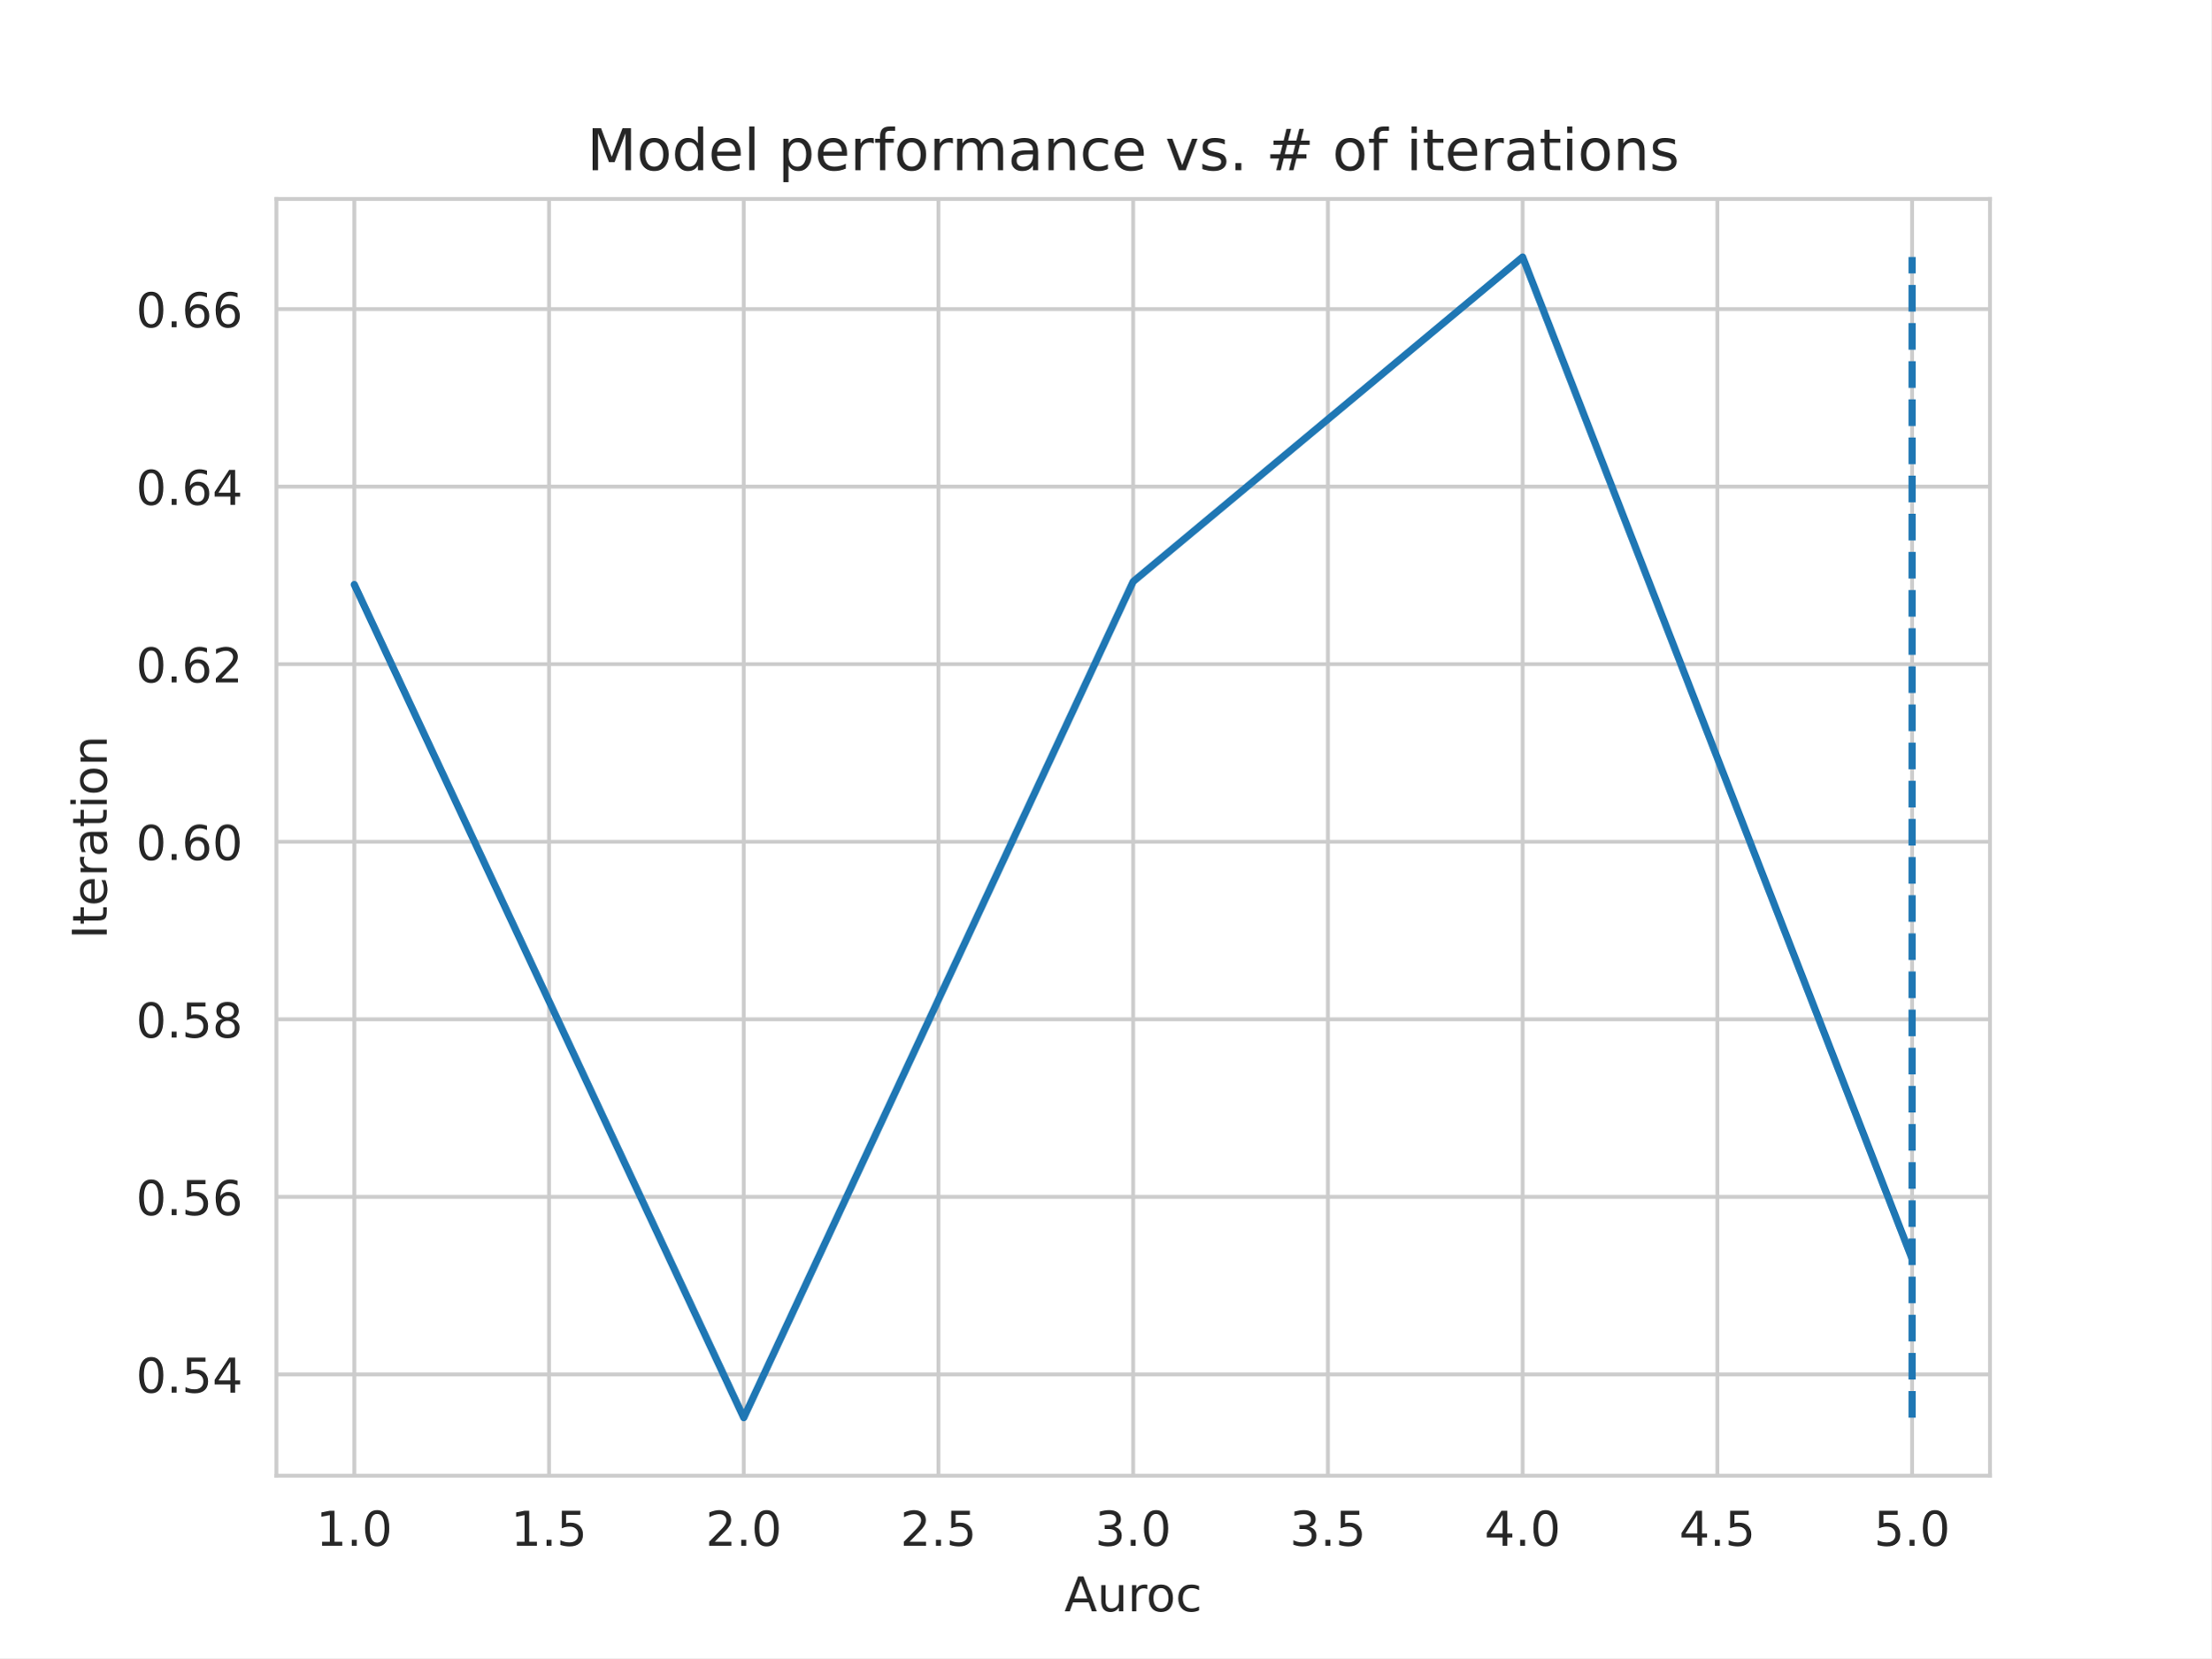
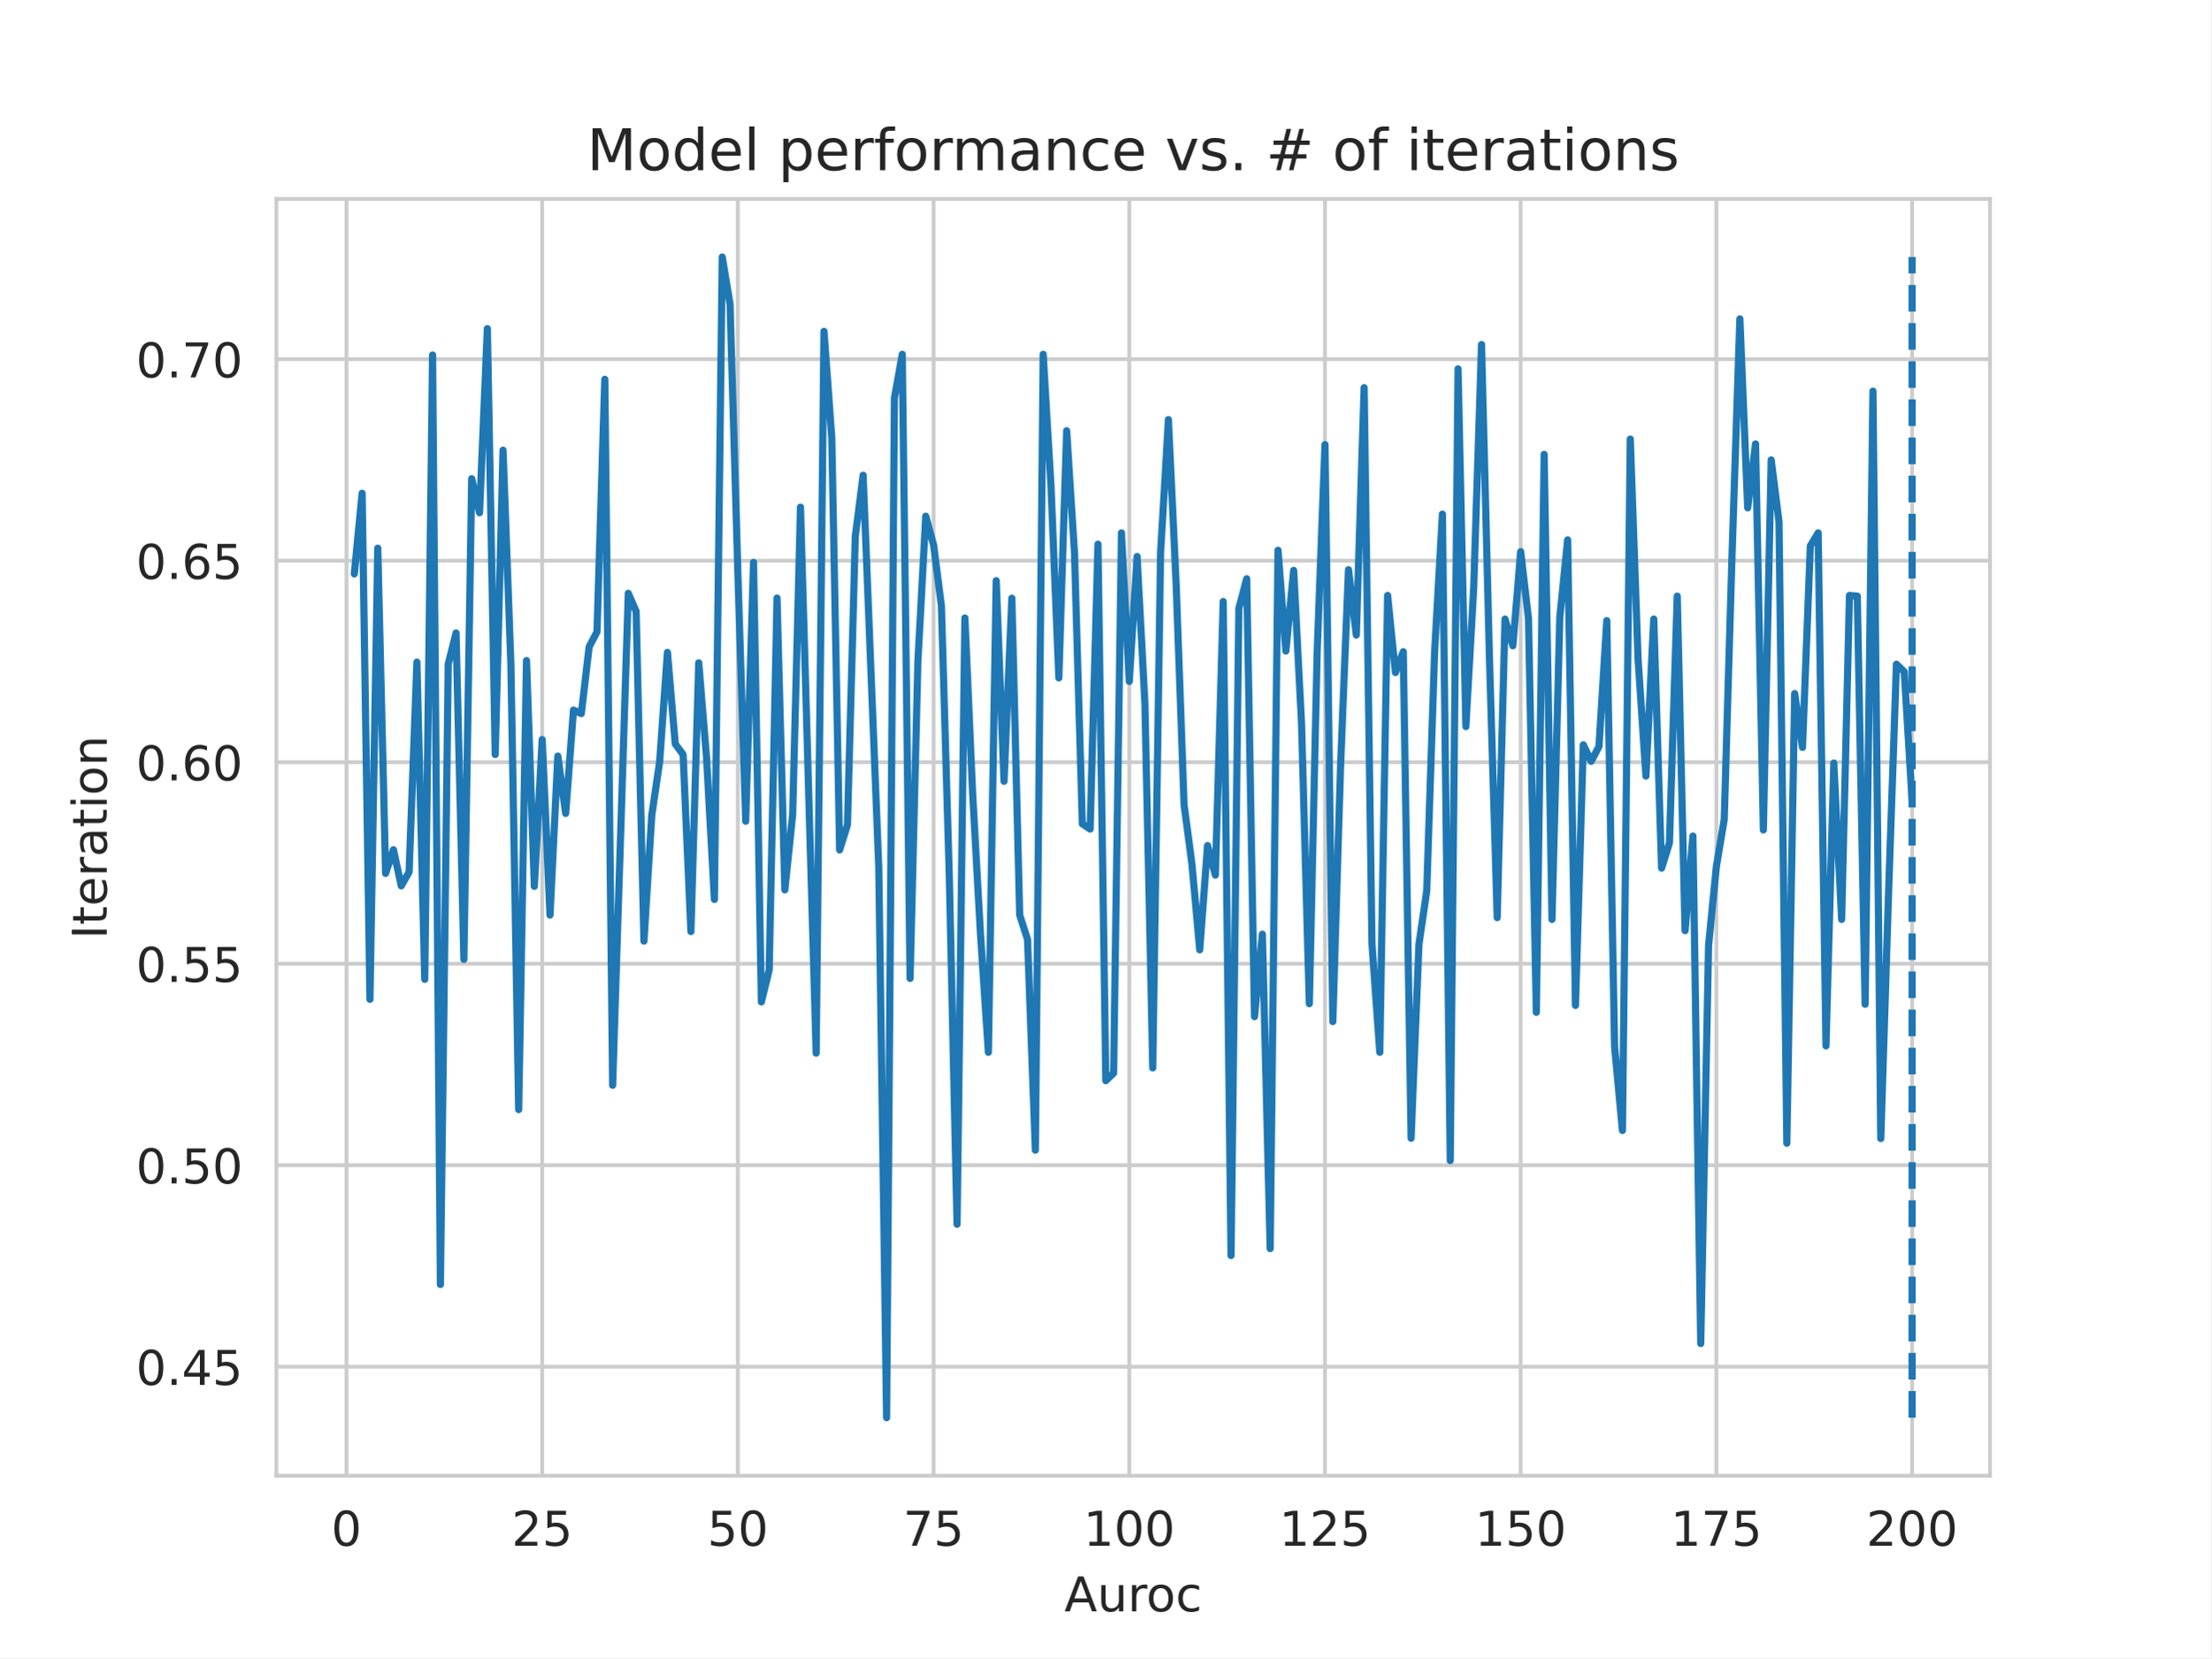
<svg xmlns="http://www.w3.org/2000/svg" xmlns:xlink="http://www.w3.org/1999/xlink" height="345.6pt" version="1.1" viewBox="0 0 460.8 345.6" width="460.8pt">
  <defs>
    <style type="text/css">*{stroke-linecap:butt;stroke-linejoin:round;}</style>
  </defs>
  <g id="figure_1">
    <g id="patch_1">
      <path d="M 0 345.6  L 460.8 345.6  L 460.8 0  L 0 0  z " style="fill:#ffffff;" />
    </g>
    <g id="axes_1">
      <g id="patch_2">
        <path d="M 57.6 307.584  L 414.72 307.584  L 414.72 41.472  L 57.6 41.472  z " style="fill:#ffffff;" />
      </g>
      <g id="matplotlib.axis_1">
        <g id="xtick_1">
          <g id="line2d_1">
-             <path clip-path="url(#p9d698b9cdf)" d="M 73.833 307.584  L 73.833 41.472  " style="fill:none;stroke:#cccccc;stroke-linecap:round;stroke-width:0.8;" />
+             <path clip-path="url(#p551a94d797)" d="M 72.201 307.584  L 72.201 41.472  " style="fill:none;stroke:#cccccc;stroke-linecap:round;stroke-width:0.8;" />
          </g>
          <g id="text_1">
-             <g style="fill:#262626;" transform="translate(65.88116 322.1824)scale(0.1 -0.1)">
-               <defs>
-                 <path d="M 794 531  L 1825 531  L 1825 4091  L 703 3866  L 703 4441  L 1819 4666  L 2450 4666  L 2450 531  L 3481 531  L 3481 0  L 794 0  L 794 531  z " id="DejaVuSans-31" transform="scale(0.015625)" />
-                 <path d="M 684 794  L 1344 794  L 1344 0  L 684 0  L 684 794  z " id="DejaVuSans-2e" transform="scale(0.015625)" />
+             <g style="fill:#262626;" transform="translate(69.02005 322.1824)scale(0.1 -0.1)">
+               <defs>
                <path d="M 2034 4250  Q 1547 4250 1301 3770  Q 1056 3291 1056 2328  Q 1056 1369 1301 889  Q 1547 409 2034 409  Q 2525 409 2770 889  Q 3016 1369 3016 2328  Q 3016 3291 2770 3770  Q 2525 4250 2034 4250  z M 2034 4750  Q 2819 4750 3233 4129  Q 3647 3509 3647 2328  Q 3647 1150 3233 529  Q 2819 -91 2034 -91  Q 1250 -91 836 529  Q 422 1150 422 2328  Q 422 3509 836 4129  Q 1250 4750 2034 4750  z " id="DejaVuSans-30" transform="scale(0.015625)" />
              </defs>
-               <use xlink:href="#DejaVuSans-31" />
-               <use x="63.623" xlink:href="#DejaVuSans-2e" />
-               <use x="95.41" xlink:href="#DejaVuSans-30" />
+               <use xlink:href="#DejaVuSans-30" />
            </g>
          </g>
        </g>
        <g id="xtick_2">
          <g id="line2d_2">
-             <path clip-path="url(#p9d698b9cdf)" d="M 114.415 307.584  L 114.415 41.472  " style="fill:none;stroke:#cccccc;stroke-linecap:round;stroke-width:0.8;" />
+             <path clip-path="url(#p551a94d797)" d="M 112.987 307.584  L 112.987 41.472  " style="fill:none;stroke:#cccccc;stroke-linecap:round;stroke-width:0.8;" />
          </g>
          <g id="text_2">
-             <g style="fill:#262626;" transform="translate(106.463 322.1824)scale(0.1 -0.1)">
-               <defs>
+             <g style="fill:#262626;" transform="translate(106.6245 322.1824)scale(0.1 -0.1)">
+               <defs>
+                 <path d="M 1228 531  L 3431 531  L 3431 0  L 469 0  L 469 531  Q 828 903 1448 1529  Q 2069 2156 2228 2338  Q 2531 2678 2651 2914  Q 2772 3150 2772 3378  Q 2772 3750 2511 3984  Q 2250 4219 1831 4219  Q 1534 4219 1204 4116  Q 875 4013 500 3803  L 500 4441  Q 881 4594 1212 4672  Q 1544 4750 1819 4750  Q 2544 4750 2975 4387  Q 3406 4025 3406 3419  Q 3406 3131 3298 2873  Q 3191 2616 2906 2266  Q 2828 2175 2409 1742  Q 1991 1309 1228 531  z " id="DejaVuSans-32" transform="scale(0.015625)" />
                <path d="M 691 4666  L 3169 4666  L 3169 4134  L 1269 4134  L 1269 2991  Q 1406 3038 1543 3061  Q 1681 3084 1819 3084  Q 2600 3084 3056 2656  Q 3513 2228 3513 1497  Q 3513 744 3044 326  Q 2575 -91 1722 -91  Q 1428 -91 1123 -41  Q 819 9 494 109  L 494 744  Q 775 591 1075 516  Q 1375 441 1709 441  Q 2250 441 2565 725  Q 2881 1009 2881 1497  Q 2881 1984 2565 2268  Q 2250 2553 1709 2553  Q 1456 2553 1204 2497  Q 953 2441 691 2322  L 691 4666  z " id="DejaVuSans-35" transform="scale(0.015625)" />
              </defs>
-               <use xlink:href="#DejaVuSans-31" />
-               <use x="63.623" xlink:href="#DejaVuSans-2e" />
-               <use x="95.41" xlink:href="#DejaVuSans-35" />
+               <use xlink:href="#DejaVuSans-32" />
+               <use x="63.623" xlink:href="#DejaVuSans-35" />
            </g>
          </g>
        </g>
        <g id="xtick_3">
          <g id="line2d_3">
-             <path clip-path="url(#p9d698b9cdf)" d="M 154.996 307.584  L 154.996 41.472  " style="fill:none;stroke:#cccccc;stroke-linecap:round;stroke-width:0.8;" />
+             <path clip-path="url(#p551a94d797)" d="M 153.773 307.584  L 153.773 41.472  " style="fill:none;stroke:#cccccc;stroke-linecap:round;stroke-width:0.8;" />
          </g>
          <g id="text_3">
-             <g style="fill:#262626;" transform="translate(147.0448 322.1824)scale(0.1 -0.1)">
-               <defs>
-                 <path d="M 1228 531  L 3431 531  L 3431 0  L 469 0  L 469 531  Q 828 903 1448 1529  Q 2069 2156 2228 2338  Q 2531 2678 2651 2914  Q 2772 3150 2772 3378  Q 2772 3750 2511 3984  Q 2250 4219 1831 4219  Q 1534 4219 1204 4116  Q 875 4013 500 3803  L 500 4441  Q 881 4594 1212 4672  Q 1544 4750 1819 4750  Q 2544 4750 2975 4387  Q 3406 4025 3406 3419  Q 3406 3131 3298 2873  Q 3191 2616 2906 2266  Q 2828 2175 2409 1742  Q 1991 1309 1228 531  z " id="DejaVuSans-32" transform="scale(0.015625)" />
-               </defs>
-               <use xlink:href="#DejaVuSans-32" />
-               <use x="63.623" xlink:href="#DejaVuSans-2e" />
-               <use x="95.41" xlink:href="#DejaVuSans-30" />
+             <g style="fill:#262626;" transform="translate(147.4103 322.1824)scale(0.1 -0.1)">
+               <use xlink:href="#DejaVuSans-35" />
+               <use x="63.623" xlink:href="#DejaVuSans-30" />
            </g>
          </g>
        </g>
        <g id="xtick_4">
          <g id="line2d_4">
-             <path clip-path="url(#p9d698b9cdf)" d="M 195.578 307.584  L 195.578 41.472  " style="fill:none;stroke:#cccccc;stroke-linecap:round;stroke-width:0.8;" />
+             <path clip-path="url(#p551a94d797)" d="M 194.559 307.584  L 194.559 41.472  " style="fill:none;stroke:#cccccc;stroke-linecap:round;stroke-width:0.8;" />
          </g>
          <g id="text_4">
-             <g style="fill:#262626;" transform="translate(187.6266 322.1824)scale(0.1 -0.1)">
-               <use xlink:href="#DejaVuSans-32" />
-               <use x="63.623" xlink:href="#DejaVuSans-2e" />
-               <use x="95.41" xlink:href="#DejaVuSans-35" />
+             <g style="fill:#262626;" transform="translate(188.196 322.1824)scale(0.1 -0.1)">
+               <defs>
+                 <path d="M 525 4666  L 3525 4666  L 3525 4397  L 1831 0  L 1172 0  L 2766 4134  L 525 4134  L 525 4666  z " id="DejaVuSans-37" transform="scale(0.015625)" />
+               </defs>
+               <use xlink:href="#DejaVuSans-37" />
+               <use x="63.623" xlink:href="#DejaVuSans-35" />
            </g>
          </g>
        </g>
        <g id="xtick_5">
          <g id="line2d_5">
-             <path clip-path="url(#p9d698b9cdf)" d="M 236.16 307.584  L 236.16 41.472  " style="fill:none;stroke:#cccccc;stroke-linecap:round;stroke-width:0.8;" />
+             <path clip-path="url(#p551a94d797)" d="M 235.344 307.584  L 235.344 41.472  " style="fill:none;stroke:#cccccc;stroke-linecap:round;stroke-width:0.8;" />
          </g>
          <g id="text_5">
-             <g style="fill:#262626;" transform="translate(228.2084 322.1824)scale(0.1 -0.1)">
-               <defs>
-                 <path d="M 2597 2516  Q 3050 2419 3304 2112  Q 3559 1806 3559 1356  Q 3559 666 3084 287  Q 2609 -91 1734 -91  Q 1441 -91 1130 -33  Q 819 25 488 141  L 488 750  Q 750 597 1062 519  Q 1375 441 1716 441  Q 2309 441 2620 675  Q 2931 909 2931 1356  Q 2931 1769 2642 2001  Q 2353 2234 1838 2234  L 1294 2234  L 1294 2753  L 1863 2753  Q 2328 2753 2575 2939  Q 2822 3125 2822 3475  Q 2822 3834 2567 4026  Q 2313 4219 1838 4219  Q 1578 4219 1281 4162  Q 984 4106 628 3988  L 628 4550  Q 988 4650 1302 4700  Q 1616 4750 1894 4750  Q 2613 4750 3031 4423  Q 3450 4097 3450 3541  Q 3450 3153 3228 2886  Q 3006 2619 2597 2516  z " id="DejaVuSans-33" transform="scale(0.015625)" />
-               </defs>
-               <use xlink:href="#DejaVuSans-33" />
-               <use x="63.623" xlink:href="#DejaVuSans-2e" />
-               <use x="95.41" xlink:href="#DejaVuSans-30" />
+             <g style="fill:#262626;" transform="translate(225.8005 322.1824)scale(0.1 -0.1)">
+               <defs>
+                 <path d="M 794 531  L 1825 531  L 1825 4091  L 703 3866  L 703 4441  L 1819 4666  L 2450 4666  L 2450 531  L 3481 531  L 3481 0  L 794 0  L 794 531  z " id="DejaVuSans-31" transform="scale(0.015625)" />
+               </defs>
+               <use xlink:href="#DejaVuSans-31" />
+               <use x="63.623" xlink:href="#DejaVuSans-30" />
+               <use x="127.246" xlink:href="#DejaVuSans-30" />
            </g>
          </g>
        </g>
        <g id="xtick_6">
          <g id="line2d_6">
-             <path clip-path="url(#p9d698b9cdf)" d="M 276.742 307.584  L 276.742 41.472  " style="fill:none;stroke:#cccccc;stroke-linecap:round;stroke-width:0.8;" />
+             <path clip-path="url(#p551a94d797)" d="M 276.13 307.584  L 276.13 41.472  " style="fill:none;stroke:#cccccc;stroke-linecap:round;stroke-width:0.8;" />
          </g>
          <g id="text_6">
-             <g style="fill:#262626;" transform="translate(268.7903 322.1824)scale(0.1 -0.1)">
-               <use xlink:href="#DejaVuSans-33" />
-               <use x="63.623" xlink:href="#DejaVuSans-2e" />
-               <use x="95.41" xlink:href="#DejaVuSans-35" />
+             <g style="fill:#262626;" transform="translate(266.5863 322.1824)scale(0.1 -0.1)">
+               <use xlink:href="#DejaVuSans-31" />
+               <use x="63.623" xlink:href="#DejaVuSans-32" />
+               <use x="127.246" xlink:href="#DejaVuSans-35" />
            </g>
          </g>
        </g>
        <g id="xtick_7">
          <g id="line2d_7">
-             <path clip-path="url(#p9d698b9cdf)" d="M 317.324 307.584  L 317.324 41.472  " style="fill:none;stroke:#cccccc;stroke-linecap:round;stroke-width:0.8;" />
+             <path clip-path="url(#p551a94d797)" d="M 316.916 307.584  L 316.916 41.472  " style="fill:none;stroke:#cccccc;stroke-linecap:round;stroke-width:0.8;" />
          </g>
          <g id="text_7">
-             <g style="fill:#262626;" transform="translate(309.3721 322.1824)scale(0.1 -0.1)">
-               <defs>
-                 <path d="M 2419 4116  L 825 1625  L 2419 1625  L 2419 4116  z M 2253 4666  L 3047 4666  L 3047 1625  L 3713 1625  L 3713 1100  L 3047 1100  L 3047 0  L 2419 0  L 2419 1100  L 313 1100  L 313 1709  L 2253 4666  z " id="DejaVuSans-34" transform="scale(0.015625)" />
-               </defs>
-               <use xlink:href="#DejaVuSans-34" />
-               <use x="63.623" xlink:href="#DejaVuSans-2e" />
-               <use x="95.41" xlink:href="#DejaVuSans-30" />
+             <g style="fill:#262626;" transform="translate(307.372 322.1824)scale(0.1 -0.1)">
+               <use xlink:href="#DejaVuSans-31" />
+               <use x="63.623" xlink:href="#DejaVuSans-35" />
+               <use x="127.246" xlink:href="#DejaVuSans-30" />
            </g>
          </g>
        </g>
        <g id="xtick_8">
          <g id="line2d_8">
-             <path clip-path="url(#p9d698b9cdf)" d="M 357.905 307.584  L 357.905 41.472  " style="fill:none;stroke:#cccccc;stroke-linecap:round;stroke-width:0.8;" />
+             <path clip-path="url(#p551a94d797)" d="M 357.702 307.584  L 357.702 41.472  " style="fill:none;stroke:#cccccc;stroke-linecap:round;stroke-width:0.8;" />
          </g>
          <g id="text_8">
-             <g style="fill:#262626;" transform="translate(349.9539 322.1824)scale(0.1 -0.1)">
-               <use xlink:href="#DejaVuSans-34" />
-               <use x="63.623" xlink:href="#DejaVuSans-2e" />
-               <use x="95.41" xlink:href="#DejaVuSans-35" />
+             <g style="fill:#262626;" transform="translate(348.1578 322.1824)scale(0.1 -0.1)">
+               <use xlink:href="#DejaVuSans-31" />
+               <use x="63.623" xlink:href="#DejaVuSans-37" />
+               <use x="127.246" xlink:href="#DejaVuSans-35" />
            </g>
          </g>
        </g>
        <g id="xtick_9">
          <g id="line2d_9">
-             <path clip-path="url(#p9d698b9cdf)" d="M 398.487 307.584  L 398.487 41.472  " style="fill:none;stroke:#cccccc;stroke-linecap:round;stroke-width:0.8;" />
+             <path clip-path="url(#p551a94d797)" d="M 398.487 307.584  L 398.487 41.472  " style="fill:none;stroke:#cccccc;stroke-linecap:round;stroke-width:0.8;" />
          </g>
          <g id="text_9">
-             <g style="fill:#262626;" transform="translate(390.5357 322.1824)scale(0.1 -0.1)">
-               <use xlink:href="#DejaVuSans-35" />
-               <use x="63.623" xlink:href="#DejaVuSans-2e" />
-               <use x="95.41" xlink:href="#DejaVuSans-30" />
+             <g style="fill:#262626;" transform="translate(388.9435 322.1824)scale(0.1 -0.1)">
+               <use xlink:href="#DejaVuSans-32" />
+               <use x="63.623" xlink:href="#DejaVuSans-30" />
+               <use x="127.246" xlink:href="#DejaVuSans-30" />
            </g>
          </g>
        </g>
        <g id="text_10">
          <g style="fill:#262626;" transform="translate(221.8194 335.8606)scale(0.1 -0.1)">
            <defs>
              <path d="M 2188 4044  L 1331 1722  L 3047 1722  L 2188 4044  z M 1831 4666  L 2547 4666  L 4325 0  L 3669 0  L 3244 1197  L 1141 1197  L 716 0  L 50 0  L 1831 4666  z " id="DejaVuSans-41" transform="scale(0.015625)" />
              <path d="M 544 1381  L 544 3500  L 1119 3500  L 1119 1403  Q 1119 906 1312 657  Q 1506 409 1894 409  Q 2359 409 2629 706  Q 2900 1003 2900 1516  L 2900 3500  L 3475 3500  L 3475 0  L 2900 0  L 2900 538  Q 2691 219 2414 64  Q 2138 -91 1772 -91  Q 1169 -91 856 284  Q 544 659 544 1381  z M 1991 3584  L 1991 3584  z " id="DejaVuSans-75" transform="scale(0.015625)" />
              <path d="M 2631 2963  Q 2534 3019 2420 3045  Q 2306 3072 2169 3072  Q 1681 3072 1420 2755  Q 1159 2438 1159 1844  L 1159 0  L 581 0  L 581 3500  L 1159 3500  L 1159 2956  Q 1341 3275 1631 3429  Q 1922 3584 2338 3584  Q 2397 3584 2469 3576  Q 2541 3569 2628 3553  L 2631 2963  z " id="DejaVuSans-72" transform="scale(0.015625)" />
              <path d="M 1959 3097  Q 1497 3097 1228 2736  Q 959 2375 959 1747  Q 959 1119 1226 758  Q 1494 397 1959 397  Q 2419 397 2687 759  Q 2956 1122 2956 1747  Q 2956 2369 2687 2733  Q 2419 3097 1959 3097  z M 1959 3584  Q 2709 3584 3137 3096  Q 3566 2609 3566 1747  Q 3566 888 3137 398  Q 2709 -91 1959 -91  Q 1206 -91 779 398  Q 353 888 353 1747  Q 353 2609 779 3096  Q 1206 3584 1959 3584  z " id="DejaVuSans-6f" transform="scale(0.015625)" />
              <path d="M 3122 3366  L 3122 2828  Q 2878 2963 2633 3030  Q 2388 3097 2138 3097  Q 1578 3097 1268 2742  Q 959 2388 959 1747  Q 959 1106 1268 751  Q 1578 397 2138 397  Q 2388 397 2633 464  Q 2878 531 3122 666  L 3122 134  Q 2881 22 2623 -34  Q 2366 -91 2075 -91  Q 1284 -91 818 406  Q 353 903 353 1747  Q 353 2603 823 3093  Q 1294 3584 2113 3584  Q 2378 3584 2631 3529  Q 2884 3475 3122 3366  z " id="DejaVuSans-63" transform="scale(0.015625)" />
            </defs>
            <use xlink:href="#DejaVuSans-41" />
            <use x="68.408" xlink:href="#DejaVuSans-75" />
            <use x="131.787" xlink:href="#DejaVuSans-72" />
            <use x="170.65" xlink:href="#DejaVuSans-6f" />
            <use x="231.832" xlink:href="#DejaVuSans-63" />
          </g>
        </g>
      </g>
      <g id="matplotlib.axis_2">
        <g id="ytick_1">
          <g id="line2d_10">
-             <path clip-path="url(#p9d698b9cdf)" d="M 57.6 286.475  L 414.72 286.475  " style="fill:none;stroke:#cccccc;stroke-linecap:round;stroke-width:0.8;" />
+             <path clip-path="url(#p551a94d797)" d="M 57.6 284.867  L 414.72 284.867  " style="fill:none;stroke:#cccccc;stroke-linecap:round;stroke-width:0.8;" />
          </g>
          <g id="text_11">
-             <g style="fill:#262626;" transform="translate(28.33438 290.274)scale(0.1 -0.1)">
-               <use xlink:href="#DejaVuSans-30" />
-               <use x="63.623" xlink:href="#DejaVuSans-2e" />
-               <use x="95.41" xlink:href="#DejaVuSans-35" />
-               <use x="159.033" xlink:href="#DejaVuSans-34" />
+             <g style="fill:#262626;" transform="translate(28.33438 288.6661)scale(0.1 -0.1)">
+               <defs>
+                 <path d="M 684 794  L 1344 794  L 1344 0  L 684 0  L 684 794  z " id="DejaVuSans-2e" transform="scale(0.015625)" />
+                 <path d="M 2419 4116  L 825 1625  L 2419 1625  L 2419 4116  z M 2253 4666  L 3047 4666  L 3047 1625  L 3713 1625  L 3713 1100  L 3047 1100  L 3047 0  L 2419 0  L 2419 1100  L 313 1100  L 313 1709  L 2253 4666  z " id="DejaVuSans-34" transform="scale(0.015625)" />
+               </defs>
+               <use xlink:href="#DejaVuSans-30" />
+               <use x="63.623" xlink:href="#DejaVuSans-2e" />
+               <use x="95.41" xlink:href="#DejaVuSans-34" />
+               <use x="159.033" xlink:href="#DejaVuSans-35" />
            </g>
          </g>
        </g>
        <g id="ytick_2">
          <g id="line2d_11">
-             <path clip-path="url(#p9d698b9cdf)" d="M 57.6 249.465  L 414.72 249.465  " style="fill:none;stroke:#cccccc;stroke-linecap:round;stroke-width:0.8;" />
+             <path clip-path="url(#p551a94d797)" d="M 57.6 242.865  L 414.72 242.865  " style="fill:none;stroke:#cccccc;stroke-linecap:round;stroke-width:0.8;" />
          </g>
          <g id="text_12">
-             <g style="fill:#262626;" transform="translate(28.33438 253.2642)scale(0.1 -0.1)">
-               <defs>
-                 <path d="M 2113 2584  Q 1688 2584 1439 2293  Q 1191 2003 1191 1497  Q 1191 994 1439 701  Q 1688 409 2113 409  Q 2538 409 2786 701  Q 3034 994 3034 1497  Q 3034 2003 2786 2293  Q 2538 2584 2113 2584  z M 3366 4563  L 3366 3988  Q 3128 4100 2886 4159  Q 2644 4219 2406 4219  Q 1781 4219 1451 3797  Q 1122 3375 1075 2522  Q 1259 2794 1537 2939  Q 1816 3084 2150 3084  Q 2853 3084 3261 2657  Q 3669 2231 3669 1497  Q 3669 778 3244 343  Q 2819 -91 2113 -91  Q 1303 -91 875 529  Q 447 1150 447 2328  Q 447 3434 972 4092  Q 1497 4750 2381 4750  Q 2619 4750 2861 4703  Q 3103 4656 3366 4563  z " id="DejaVuSans-36" transform="scale(0.015625)" />
-               </defs>
+             <g style="fill:#262626;" transform="translate(28.33438 246.6644)scale(0.1 -0.1)">
              <use xlink:href="#DejaVuSans-30" />
              <use x="63.623" xlink:href="#DejaVuSans-2e" />
              <use x="95.41" xlink:href="#DejaVuSans-35" />
-               <use x="159.033" xlink:href="#DejaVuSans-36" />
+               <use x="159.033" xlink:href="#DejaVuSans-30" />
            </g>
          </g>
        </g>
        <g id="ytick_3">
          <g id="line2d_12">
-             <path clip-path="url(#p9d698b9cdf)" d="M 57.6 212.455  L 414.72 212.455  " style="fill:none;stroke:#cccccc;stroke-linecap:round;stroke-width:0.8;" />
+             <path clip-path="url(#p551a94d797)" d="M 57.6 200.864  L 414.72 200.864  " style="fill:none;stroke:#cccccc;stroke-linecap:round;stroke-width:0.8;" />
          </g>
          <g id="text_13">
-             <g style="fill:#262626;" transform="translate(28.33438 216.2543)scale(0.1 -0.1)">
-               <defs>
-                 <path d="M 2034 2216  Q 1584 2216 1326 1975  Q 1069 1734 1069 1313  Q 1069 891 1326 650  Q 1584 409 2034 409  Q 2484 409 2743 651  Q 3003 894 3003 1313  Q 3003 1734 2745 1975  Q 2488 2216 2034 2216  z M 1403 2484  Q 997 2584 770 2862  Q 544 3141 544 3541  Q 544 4100 942 4425  Q 1341 4750 2034 4750  Q 2731 4750 3128 4425  Q 3525 4100 3525 3541  Q 3525 3141 3298 2862  Q 3072 2584 2669 2484  Q 3125 2378 3379 2068  Q 3634 1759 3634 1313  Q 3634 634 3220 271  Q 2806 -91 2034 -91  Q 1263 -91 848 271  Q 434 634 434 1313  Q 434 1759 690 2068  Q 947 2378 1403 2484  z M 1172 3481  Q 1172 3119 1398 2916  Q 1625 2713 2034 2713  Q 2441 2713 2670 2916  Q 2900 3119 2900 3481  Q 2900 3844 2670 4047  Q 2441 4250 2034 4250  Q 1625 4250 1398 4047  Q 1172 3844 1172 3481  z " id="DejaVuSans-38" transform="scale(0.015625)" />
-               </defs>
+             <g style="fill:#262626;" transform="translate(28.33438 204.6628)scale(0.1 -0.1)">
              <use xlink:href="#DejaVuSans-30" />
              <use x="63.623" xlink:href="#DejaVuSans-2e" />
              <use x="95.41" xlink:href="#DejaVuSans-35" />
-               <use x="159.033" xlink:href="#DejaVuSans-38" />
+               <use x="159.033" xlink:href="#DejaVuSans-35" />
            </g>
          </g>
        </g>
        <g id="ytick_4">
          <g id="line2d_13">
-             <path clip-path="url(#p9d698b9cdf)" d="M 57.6 175.445  L 414.72 175.445  " style="fill:none;stroke:#cccccc;stroke-linecap:round;stroke-width:0.8;" />
+             <path clip-path="url(#p551a94d797)" d="M 57.6 158.862  L 414.72 158.862  " style="fill:none;stroke:#cccccc;stroke-linecap:round;stroke-width:0.8;" />
          </g>
          <g id="text_14">
-             <g style="fill:#262626;" transform="translate(28.33438 179.2445)scale(0.1 -0.1)">
+             <g style="fill:#262626;" transform="translate(28.33438 162.6611)scale(0.1 -0.1)">
+               <defs>
+                 <path d="M 2113 2584  Q 1688 2584 1439 2293  Q 1191 2003 1191 1497  Q 1191 994 1439 701  Q 1688 409 2113 409  Q 2538 409 2786 701  Q 3034 994 3034 1497  Q 3034 2003 2786 2293  Q 2538 2584 2113 2584  z M 3366 4563  L 3366 3988  Q 3128 4100 2886 4159  Q 2644 4219 2406 4219  Q 1781 4219 1451 3797  Q 1122 3375 1075 2522  Q 1259 2794 1537 2939  Q 1816 3084 2150 3084  Q 2853 3084 3261 2657  Q 3669 2231 3669 1497  Q 3669 778 3244 343  Q 2819 -91 2113 -91  Q 1303 -91 875 529  Q 447 1150 447 2328  Q 447 3434 972 4092  Q 1497 4750 2381 4750  Q 2619 4750 2861 4703  Q 3103 4656 3366 4563  z " id="DejaVuSans-36" transform="scale(0.015625)" />
+               </defs>
              <use xlink:href="#DejaVuSans-30" />
              <use x="63.623" xlink:href="#DejaVuSans-2e" />
              <use x="95.41" xlink:href="#DejaVuSans-36" />
              <use x="159.033" xlink:href="#DejaVuSans-30" />
            </g>
          </g>
        </g>
        <g id="ytick_5">
          <g id="line2d_14">
-             <path clip-path="url(#p9d698b9cdf)" d="M 57.6 138.435  L 414.72 138.435  " style="fill:none;stroke:#cccccc;stroke-linecap:round;stroke-width:0.8;" />
+             <path clip-path="url(#p551a94d797)" d="M 57.6 116.86  L 414.72 116.86  " style="fill:none;stroke:#cccccc;stroke-linecap:round;stroke-width:0.8;" />
          </g>
          <g id="text_15">
-             <g style="fill:#262626;" transform="translate(28.33438 142.2346)scale(0.1 -0.1)">
+             <g style="fill:#262626;" transform="translate(28.33438 120.6594)scale(0.1 -0.1)">
              <use xlink:href="#DejaVuSans-30" />
              <use x="63.623" xlink:href="#DejaVuSans-2e" />
              <use x="95.41" xlink:href="#DejaVuSans-36" />
-               <use x="159.033" xlink:href="#DejaVuSans-32" />
+               <use x="159.033" xlink:href="#DejaVuSans-35" />
            </g>
          </g>
        </g>
        <g id="ytick_6">
          <g id="line2d_15">
-             <path clip-path="url(#p9d698b9cdf)" d="M 57.6 101.426  L 414.72 101.426  " style="fill:none;stroke:#cccccc;stroke-linecap:round;stroke-width:0.8;" />
+             <path clip-path="url(#p551a94d797)" d="M 57.6 74.859  L 414.72 74.859  " style="fill:none;stroke:#cccccc;stroke-linecap:round;stroke-width:0.8;" />
          </g>
          <g id="text_16">
-             <g style="fill:#262626;" transform="translate(28.33438 105.2248)scale(0.1 -0.1)">
-               <use xlink:href="#DejaVuSans-30" />
-               <use x="63.623" xlink:href="#DejaVuSans-2e" />
-               <use x="95.41" xlink:href="#DejaVuSans-36" />
-               <use x="159.033" xlink:href="#DejaVuSans-34" />
-             </g>
-           </g>
-         </g>
-         <g id="ytick_7">
-           <g id="line2d_16">
-             <path clip-path="url(#p9d698b9cdf)" d="M 57.6 64.416  L 414.72 64.416  " style="fill:none;stroke:#cccccc;stroke-linecap:round;stroke-width:0.8;" />
-           </g>
-           <g id="text_17">
-             <g style="fill:#262626;" transform="translate(28.33438 68.21493)scale(0.1 -0.1)">
-               <use xlink:href="#DejaVuSans-30" />
-               <use x="63.623" xlink:href="#DejaVuSans-2e" />
-               <use x="95.41" xlink:href="#DejaVuSans-36" />
-               <use x="159.033" xlink:href="#DejaVuSans-36" />
-             </g>
-           </g>
-         </g>
-         <g id="text_18">
+             <g style="fill:#262626;" transform="translate(28.33438 78.65772)scale(0.1 -0.1)">
+               <use xlink:href="#DejaVuSans-30" />
+               <use x="63.623" xlink:href="#DejaVuSans-2e" />
+               <use x="95.41" xlink:href="#DejaVuSans-37" />
+               <use x="159.033" xlink:href="#DejaVuSans-30" />
+             </g>
+           </g>
+         </g>
+         <g id="text_17">
          <g style="fill:#262626;" transform="translate(22.25469 195.7366)rotate(-90)scale(0.1 -0.1)">
            <defs>
              <path d="M 628 4666  L 1259 4666  L 1259 0  L 628 0  L 628 4666  z " id="DejaVuSans-49" transform="scale(0.015625)" />
              <path d="M 1172 4494  L 1172 3500  L 2356 3500  L 2356 3053  L 1172 3053  L 1172 1153  Q 1172 725 1289 603  Q 1406 481 1766 481  L 2356 481  L 2356 0  L 1766 0  Q 1100 0 847 248  Q 594 497 594 1153  L 594 3053  L 172 3053  L 172 3500  L 594 3500  L 594 4494  L 1172 4494  z " id="DejaVuSans-74" transform="scale(0.015625)" />
              <path d="M 3597 1894  L 3597 1613  L 953 1613  Q 991 1019 1311 708  Q 1631 397 2203 397  Q 2534 397 2845 478  Q 3156 559 3463 722  L 3463 178  Q 3153 47 2828 -22  Q 2503 -91 2169 -91  Q 1331 -91 842 396  Q 353 884 353 1716  Q 353 2575 817 3079  Q 1281 3584 2069 3584  Q 2775 3584 3186 3129  Q 3597 2675 3597 1894  z M 3022 2063  Q 3016 2534 2758 2815  Q 2500 3097 2075 3097  Q 1594 3097 1305 2825  Q 1016 2553 972 2059  L 3022 2063  z " id="DejaVuSans-65" transform="scale(0.015625)" />
              <path d="M 2194 1759  Q 1497 1759 1228 1600  Q 959 1441 959 1056  Q 959 750 1161 570  Q 1363 391 1709 391  Q 2188 391 2477 730  Q 2766 1069 2766 1631  L 2766 1759  L 2194 1759  z M 3341 1997  L 3341 0  L 2766 0  L 2766 531  Q 2569 213 2275 61  Q 1981 -91 1556 -91  Q 1019 -91 701 211  Q 384 513 384 1019  Q 384 1609 779 1909  Q 1175 2209 1959 2209  L 2766 2209  L 2766 2266  Q 2766 2663 2505 2880  Q 2244 3097 1772 3097  Q 1472 3097 1187 3025  Q 903 2953 641 2809  L 641 3341  Q 956 3463 1253 3523  Q 1550 3584 1831 3584  Q 2591 3584 2966 3190  Q 3341 2797 3341 1997  z " id="DejaVuSans-61" transform="scale(0.015625)" />
              <path d="M 603 3500  L 1178 3500  L 1178 0  L 603 0  L 603 3500  z M 603 4863  L 1178 4863  L 1178 4134  L 603 4134  L 603 4863  z " id="DejaVuSans-69" transform="scale(0.015625)" />
              <path d="M 3513 2113  L 3513 0  L 2938 0  L 2938 2094  Q 2938 2591 2744 2837  Q 2550 3084 2163 3084  Q 1697 3084 1428 2787  Q 1159 2491 1159 1978  L 1159 0  L 581 0  L 581 3500  L 1159 3500  L 1159 2956  Q 1366 3272 1645 3428  Q 1925 3584 2291 3584  Q 2894 3584 3203 3211  Q 3513 2838 3513 2113  z " id="DejaVuSans-6e" transform="scale(0.015625)" />
            </defs>
            <use xlink:href="#DejaVuSans-49" />
            <use x="29.492" xlink:href="#DejaVuSans-74" />
            <use x="68.701" xlink:href="#DejaVuSans-65" />
            <use x="130.225" xlink:href="#DejaVuSans-72" />
            <use x="171.338" xlink:href="#DejaVuSans-61" />
            <use x="232.617" xlink:href="#DejaVuSans-74" />
            <use x="271.826" xlink:href="#DejaVuSans-69" />
            <use x="299.609" xlink:href="#DejaVuSans-6f" />
            <use x="360.791" xlink:href="#DejaVuSans-6e" />
          </g>
        </g>
      </g>
      <g id="LineCollection_1">
-         <path clip-path="url(#p9d698b9cdf)" d="M 398.487 295.488  L 398.487 53.568  " style="fill:none;stroke:#1f77b4;stroke-dasharray:5.55,2.4;stroke-dashoffset:0;stroke-width:1.5;" />
-       </g>
-       <g id="line2d_17">
-         <path clip-path="url(#p9d698b9cdf)" d="M 73.833 121.845  L 154.996 295.488  L 236.16 121.207  L 317.324 53.568  L 398.487 262.387  " style="fill:none;stroke:#1f77b4;stroke-linecap:round;stroke-width:1.5;" />
+         <path clip-path="url(#p551a94d797)" d="M 398.487 295.488  L 398.487 53.568  " style="fill:none;stroke:#1f77b4;stroke-dasharray:5.55,2.4;stroke-dashoffset:0;stroke-width:1.5;" />
+       </g>
+       <g id="line2d_16">
+         <path clip-path="url(#p551a94d797)" d="M 73.833 119.612  L 75.464 102.811  L 77.096 208.286  L 78.727 114.253  L 80.358 182.035  L 81.99 177.111  L 83.621 184.642  L 85.253 181.746  L 86.884 138.006  L 88.516 204.122  L 90.147 73.99  L 91.778 267.728  L 93.41 138.404  L 95.041 131.923  L 96.673 199.958  L 98.304 99.77  L 99.936 106.867  L 101.567 68.486  L 103.198 157.269  L 104.83 93.832  L 106.461 138.223  L 108.093 231.279  L 109.724 137.68  L 111.356 184.751  L 112.987 154.155  L 114.618 190.725  L 116.25 157.595  L 117.881 169.543  L 119.513 147.999  L 121.144 148.724  L 122.776 134.82  L 124.407 131.706  L 126.038 79.059  L 127.67 226.209  L 130.933 123.667  L 132.564 127.433  L 134.196 196.156  L 135.827 169.905  L 137.458 158.862  L 139.09 135.978  L 140.721 155.06  L 142.353 157.269  L 143.984 194.165  L 145.616 138.151  L 147.247 157.993  L 148.879 187.466  L 150.51 53.568  L 152.141 63.417  L 153.773 119.576  L 155.404 171.173  L 157.036 117.222  L 158.667 208.829  L 160.299 202.131  L 161.93 124.645  L 163.561 185.475  L 165.193 169.724  L 166.824 105.708  L 170.087 219.511  L 171.719 69.065  L 173.35 91.37  L 174.981 177.147  L 176.613 171.897  L 178.244 111.791  L 179.876 99.046  L 183.139 180.768  L 184.77 295.488  L 186.401 82.969  L 188.033 73.845  L 189.664 203.941  L 191.296 137.68  L 192.927 107.591  L 194.559 113.601  L 196.19 126.274  L 197.821 182.035  L 199.453 255.176  L 201.084 128.809  L 202.716 165.741  L 204.347 194.889  L 205.979 219.33  L 207.61 121.024  L 209.241 162.845  L 210.873 124.681  L 212.504 190.725  L 214.136 195.794  L 215.767 239.727  L 217.399 73.845  L 219.03 101.363  L 220.661 141.301  L 222.293 89.776  L 223.924 115.231  L 225.556 171.716  L 227.187 172.802  L 228.819 113.42  L 230.45 225.244  L 232.081 223.675  L 233.713 111.067  L 235.344 142.025  L 236.976 115.991  L 238.607 146.732  L 240.239 222.589  L 241.87 115.231  L 243.501 87.459  L 245.133 122.219  L 246.764 167.733  L 248.396 180.044  L 250.027 197.967  L 251.659 176.242  L 253.29 182.397  L 254.921 125.369  L 256.553 261.694  L 258.184 126.817  L 259.816 120.626  L 261.447 211.907  L 263.079 194.708  L 264.71 260.245  L 266.341 114.688  L 267.973 135.689  L 269.604 118.888  L 271.236 150.606  L 272.867 209.191  L 274.499 135.87  L 276.13 92.673  L 277.761 212.933  L 279.393 159.224  L 281.024 118.743  L 282.656 132.357  L 284.287 80.797  L 285.919 196.7  L 287.55 219.33  L 289.181 124.102  L 290.813 140.178  L 292.444 135.833  L 294.076 237.253  L 295.707 196.881  L 297.339 185.656  L 298.97 136.051  L 300.601 107.156  L 302.233 241.9  L 303.864 76.886  L 305.496 151.439  L 307.127 122.472  L 308.759 71.817  L 310.39 136.413  L 312.021 191.268  L 313.653 129.026  L 315.284 134.602  L 316.916 114.977  L 318.547 128.99  L 320.179 211.002  L 321.81 94.701  L 323.441 191.63  L 325.073 128.628  L 326.704 112.515  L 328.336 209.554  L 329.967 155.241  L 331.599 158.681  L 333.23 155.603  L 334.862 129.352  L 336.493 218.244  L 338.124 235.624  L 339.756 91.514  L 341.387 137.499  L 343.019 161.759  L 344.65 129.026  L 346.282 180.949  L 347.913 175.699  L 349.544 124.247  L 351.176 193.984  L 352.807 174.25  L 354.439 280.039  L 356.07 197.062  L 357.702 180.587  L 359.333 170.811  L 360.964 115.593  L 362.596 66.458  L 364.227 105.853  L 365.859 92.528  L 367.49 172.983  L 369.122 95.859  L 370.753 108.75  L 372.384 238.279  L 374.016 144.56  L 375.647 155.784  L 377.279 113.782  L 378.91 111.067  L 380.542 218.002  L 382.173 159.043  L 383.804 191.63  L 385.436 124.102  L 387.067 124.247  L 388.699 209.312  L 390.33 81.521  L 391.962 237.313  L 393.593 185.837  L 395.224 138.44  L 396.856 140.034  L 398.487 166.828  L 398.487 166.828  " style="fill:none;stroke:#1f77b4;stroke-linecap:round;stroke-width:1.5;" />
      </g>
      <g id="patch_3">
        <path d="M 57.6 307.584  L 57.6 41.472  " style="fill:none;stroke:#cccccc;stroke-linecap:square;stroke-linejoin:miter;stroke-width:0.8;" />
      </g>
      <g id="patch_4">
        <path d="M 414.72 307.584  L 414.72 41.472  " style="fill:none;stroke:#cccccc;stroke-linecap:square;stroke-linejoin:miter;stroke-width:0.8;" />
      </g>
      <g id="patch_5">
        <path d="M 57.6 307.584  L 414.72 307.584  " style="fill:none;stroke:#cccccc;stroke-linecap:square;stroke-linejoin:miter;stroke-width:0.8;" />
      </g>
      <g id="patch_6">
        <path d="M 57.6 41.472  L 414.72 41.472  " style="fill:none;stroke:#cccccc;stroke-linecap:square;stroke-linejoin:miter;stroke-width:0.8;" />
      </g>
-       <g id="text_19">
+       <g id="text_18">
        <g style="fill:#262626;" transform="translate(122.3147 35.472)scale(0.12 -0.12)">
          <defs>
            <path d="M 628 4666  L 1569 4666  L 2759 1491  L 3956 4666  L 4897 4666  L 4897 0  L 4281 0  L 4281 4097  L 3078 897  L 2444 897  L 1241 4097  L 1241 0  L 628 0  L 628 4666  z " id="DejaVuSans-4d" transform="scale(0.015625)" />
            <path d="M 2906 2969  L 2906 4863  L 3481 4863  L 3481 0  L 2906 0  L 2906 525  Q 2725 213 2448 61  Q 2172 -91 1784 -91  Q 1150 -91 751 415  Q 353 922 353 1747  Q 353 2572 751 3078  Q 1150 3584 1784 3584  Q 2172 3584 2448 3432  Q 2725 3281 2906 2969  z M 947 1747  Q 947 1113 1208 752  Q 1469 391 1925 391  Q 2381 391 2643 752  Q 2906 1113 2906 1747  Q 2906 2381 2643 2742  Q 2381 3103 1925 3103  Q 1469 3103 1208 2742  Q 947 2381 947 1747  z " id="DejaVuSans-64" transform="scale(0.015625)" />
            <path d="M 603 4863  L 1178 4863  L 1178 0  L 603 0  L 603 4863  z " id="DejaVuSans-6c" transform="scale(0.015625)" />
            <path id="DejaVuSans-20" transform="scale(0.015625)" />
            <path d="M 1159 525  L 1159 -1331  L 581 -1331  L 581 3500  L 1159 3500  L 1159 2969  Q 1341 3281 1617 3432  Q 1894 3584 2278 3584  Q 2916 3584 3314 3078  Q 3713 2572 3713 1747  Q 3713 922 3314 415  Q 2916 -91 2278 -91  Q 1894 -91 1617 61  Q 1341 213 1159 525  z M 3116 1747  Q 3116 2381 2855 2742  Q 2594 3103 2138 3103  Q 1681 3103 1420 2742  Q 1159 2381 1159 1747  Q 1159 1113 1420 752  Q 1681 391 2138 391  Q 2594 391 2855 752  Q 3116 1113 3116 1747  z " id="DejaVuSans-70" transform="scale(0.015625)" />
            <path d="M 2375 4863  L 2375 4384  L 1825 4384  Q 1516 4384 1395 4259  Q 1275 4134 1275 3809  L 1275 3500  L 2222 3500  L 2222 3053  L 1275 3053  L 1275 0  L 697 0  L 697 3053  L 147 3053  L 147 3500  L 697 3500  L 697 3744  Q 697 4328 969 4595  Q 1241 4863 1831 4863  L 2375 4863  z " id="DejaVuSans-66" transform="scale(0.015625)" />
            <path d="M 3328 2828  Q 3544 3216 3844 3400  Q 4144 3584 4550 3584  Q 5097 3584 5394 3201  Q 5691 2819 5691 2113  L 5691 0  L 5113 0  L 5113 2094  Q 5113 2597 4934 2840  Q 4756 3084 4391 3084  Q 3944 3084 3684 2787  Q 3425 2491 3425 1978  L 3425 0  L 2847 0  L 2847 2094  Q 2847 2600 2669 2842  Q 2491 3084 2119 3084  Q 1678 3084 1418 2786  Q 1159 2488 1159 1978  L 1159 0  L 581 0  L 581 3500  L 1159 3500  L 1159 2956  Q 1356 3278 1631 3431  Q 1906 3584 2284 3584  Q 2666 3584 2933 3390  Q 3200 3197 3328 2828  z " id="DejaVuSans-6d" transform="scale(0.015625)" />
            <path d="M 191 3500  L 800 3500  L 1894 563  L 2988 3500  L 3597 3500  L 2284 0  L 1503 0  L 191 3500  z " id="DejaVuSans-76" transform="scale(0.015625)" />
            <path d="M 2834 3397  L 2834 2853  Q 2591 2978 2328 3040  Q 2066 3103 1784 3103  Q 1356 3103 1142 2972  Q 928 2841 928 2578  Q 928 2378 1081 2264  Q 1234 2150 1697 2047  L 1894 2003  Q 2506 1872 2764 1633  Q 3022 1394 3022 966  Q 3022 478 2636 193  Q 2250 -91 1575 -91  Q 1294 -91 989 -36  Q 684 19 347 128  L 347 722  Q 666 556 975 473  Q 1284 391 1588 391  Q 1994 391 2212 530  Q 2431 669 2431 922  Q 2431 1156 2273 1281  Q 2116 1406 1581 1522  L 1381 1569  Q 847 1681 609 1914  Q 372 2147 372 2553  Q 372 3047 722 3315  Q 1072 3584 1716 3584  Q 2034 3584 2315 3537  Q 2597 3491 2834 3397  z " id="DejaVuSans-73" transform="scale(0.015625)" />
            <path d="M 3272 2816  L 2363 2816  L 2100 1772  L 3016 1772  L 3272 2816  z M 2803 4594  L 2478 3297  L 3391 3297  L 3719 4594  L 4219 4594  L 3897 3297  L 4872 3297  L 4872 2816  L 3775 2816  L 3519 1772  L 4513 1772  L 4513 1294  L 3397 1294  L 3072 0  L 2572 0  L 2894 1294  L 1978 1294  L 1656 0  L 1153 0  L 1478 1294  L 494 1294  L 494 1772  L 1594 1772  L 1856 2816  L 850 2816  L 850 3297  L 1978 3297  L 2297 4594  L 2803 4594  z " id="DejaVuSans-23" transform="scale(0.015625)" />
          </defs>
          <use xlink:href="#DejaVuSans-4d" />
          <use x="86.279" xlink:href="#DejaVuSans-6f" />
          <use x="147.461" xlink:href="#DejaVuSans-64" />
          <use x="210.938" xlink:href="#DejaVuSans-65" />
          <use x="272.461" xlink:href="#DejaVuSans-6c" />
          <use x="300.244" xlink:href="#DejaVuSans-20" />
          <use x="332.031" xlink:href="#DejaVuSans-70" />
          <use x="395.508" xlink:href="#DejaVuSans-65" />
          <use x="457.031" xlink:href="#DejaVuSans-72" />
          <use x="498.145" xlink:href="#DejaVuSans-66" />
          <use x="533.35" xlink:href="#DejaVuSans-6f" />
          <use x="594.531" xlink:href="#DejaVuSans-72" />
          <use x="633.895" xlink:href="#DejaVuSans-6d" />
          <use x="731.307" xlink:href="#DejaVuSans-61" />
          <use x="792.586" xlink:href="#DejaVuSans-6e" />
          <use x="855.965" xlink:href="#DejaVuSans-63" />
          <use x="910.945" xlink:href="#DejaVuSans-65" />
          <use x="972.469" xlink:href="#DejaVuSans-20" />
          <use x="1004.256" xlink:href="#DejaVuSans-76" />
          <use x="1063.436" xlink:href="#DejaVuSans-73" />
          <use x="1115.535" xlink:href="#DejaVuSans-2e" />
          <use x="1147.322" xlink:href="#DejaVuSans-20" />
          <use x="1179.109" xlink:href="#DejaVuSans-23" />
          <use x="1262.898" xlink:href="#DejaVuSans-20" />
          <use x="1294.686" xlink:href="#DejaVuSans-6f" />
          <use x="1355.867" xlink:href="#DejaVuSans-66" />
          <use x="1391.072" xlink:href="#DejaVuSans-20" />
          <use x="1422.859" xlink:href="#DejaVuSans-69" />
          <use x="1450.643" xlink:href="#DejaVuSans-74" />
          <use x="1489.852" xlink:href="#DejaVuSans-65" />
          <use x="1551.375" xlink:href="#DejaVuSans-72" />
          <use x="1592.488" xlink:href="#DejaVuSans-61" />
          <use x="1653.768" xlink:href="#DejaVuSans-74" />
          <use x="1692.977" xlink:href="#DejaVuSans-69" />
          <use x="1720.76" xlink:href="#DejaVuSans-6f" />
          <use x="1781.941" xlink:href="#DejaVuSans-6e" />
          <use x="1845.32" xlink:href="#DejaVuSans-73" />
        </g>
      </g>
    </g>
  </g>
  <defs>
-     <clipPath id="p9d698b9cdf">
+     <clipPath id="p551a94d797">
      <rect height="266.112" width="357.12" x="57.6" y="41.472" />
    </clipPath>
  </defs>
</svg>
